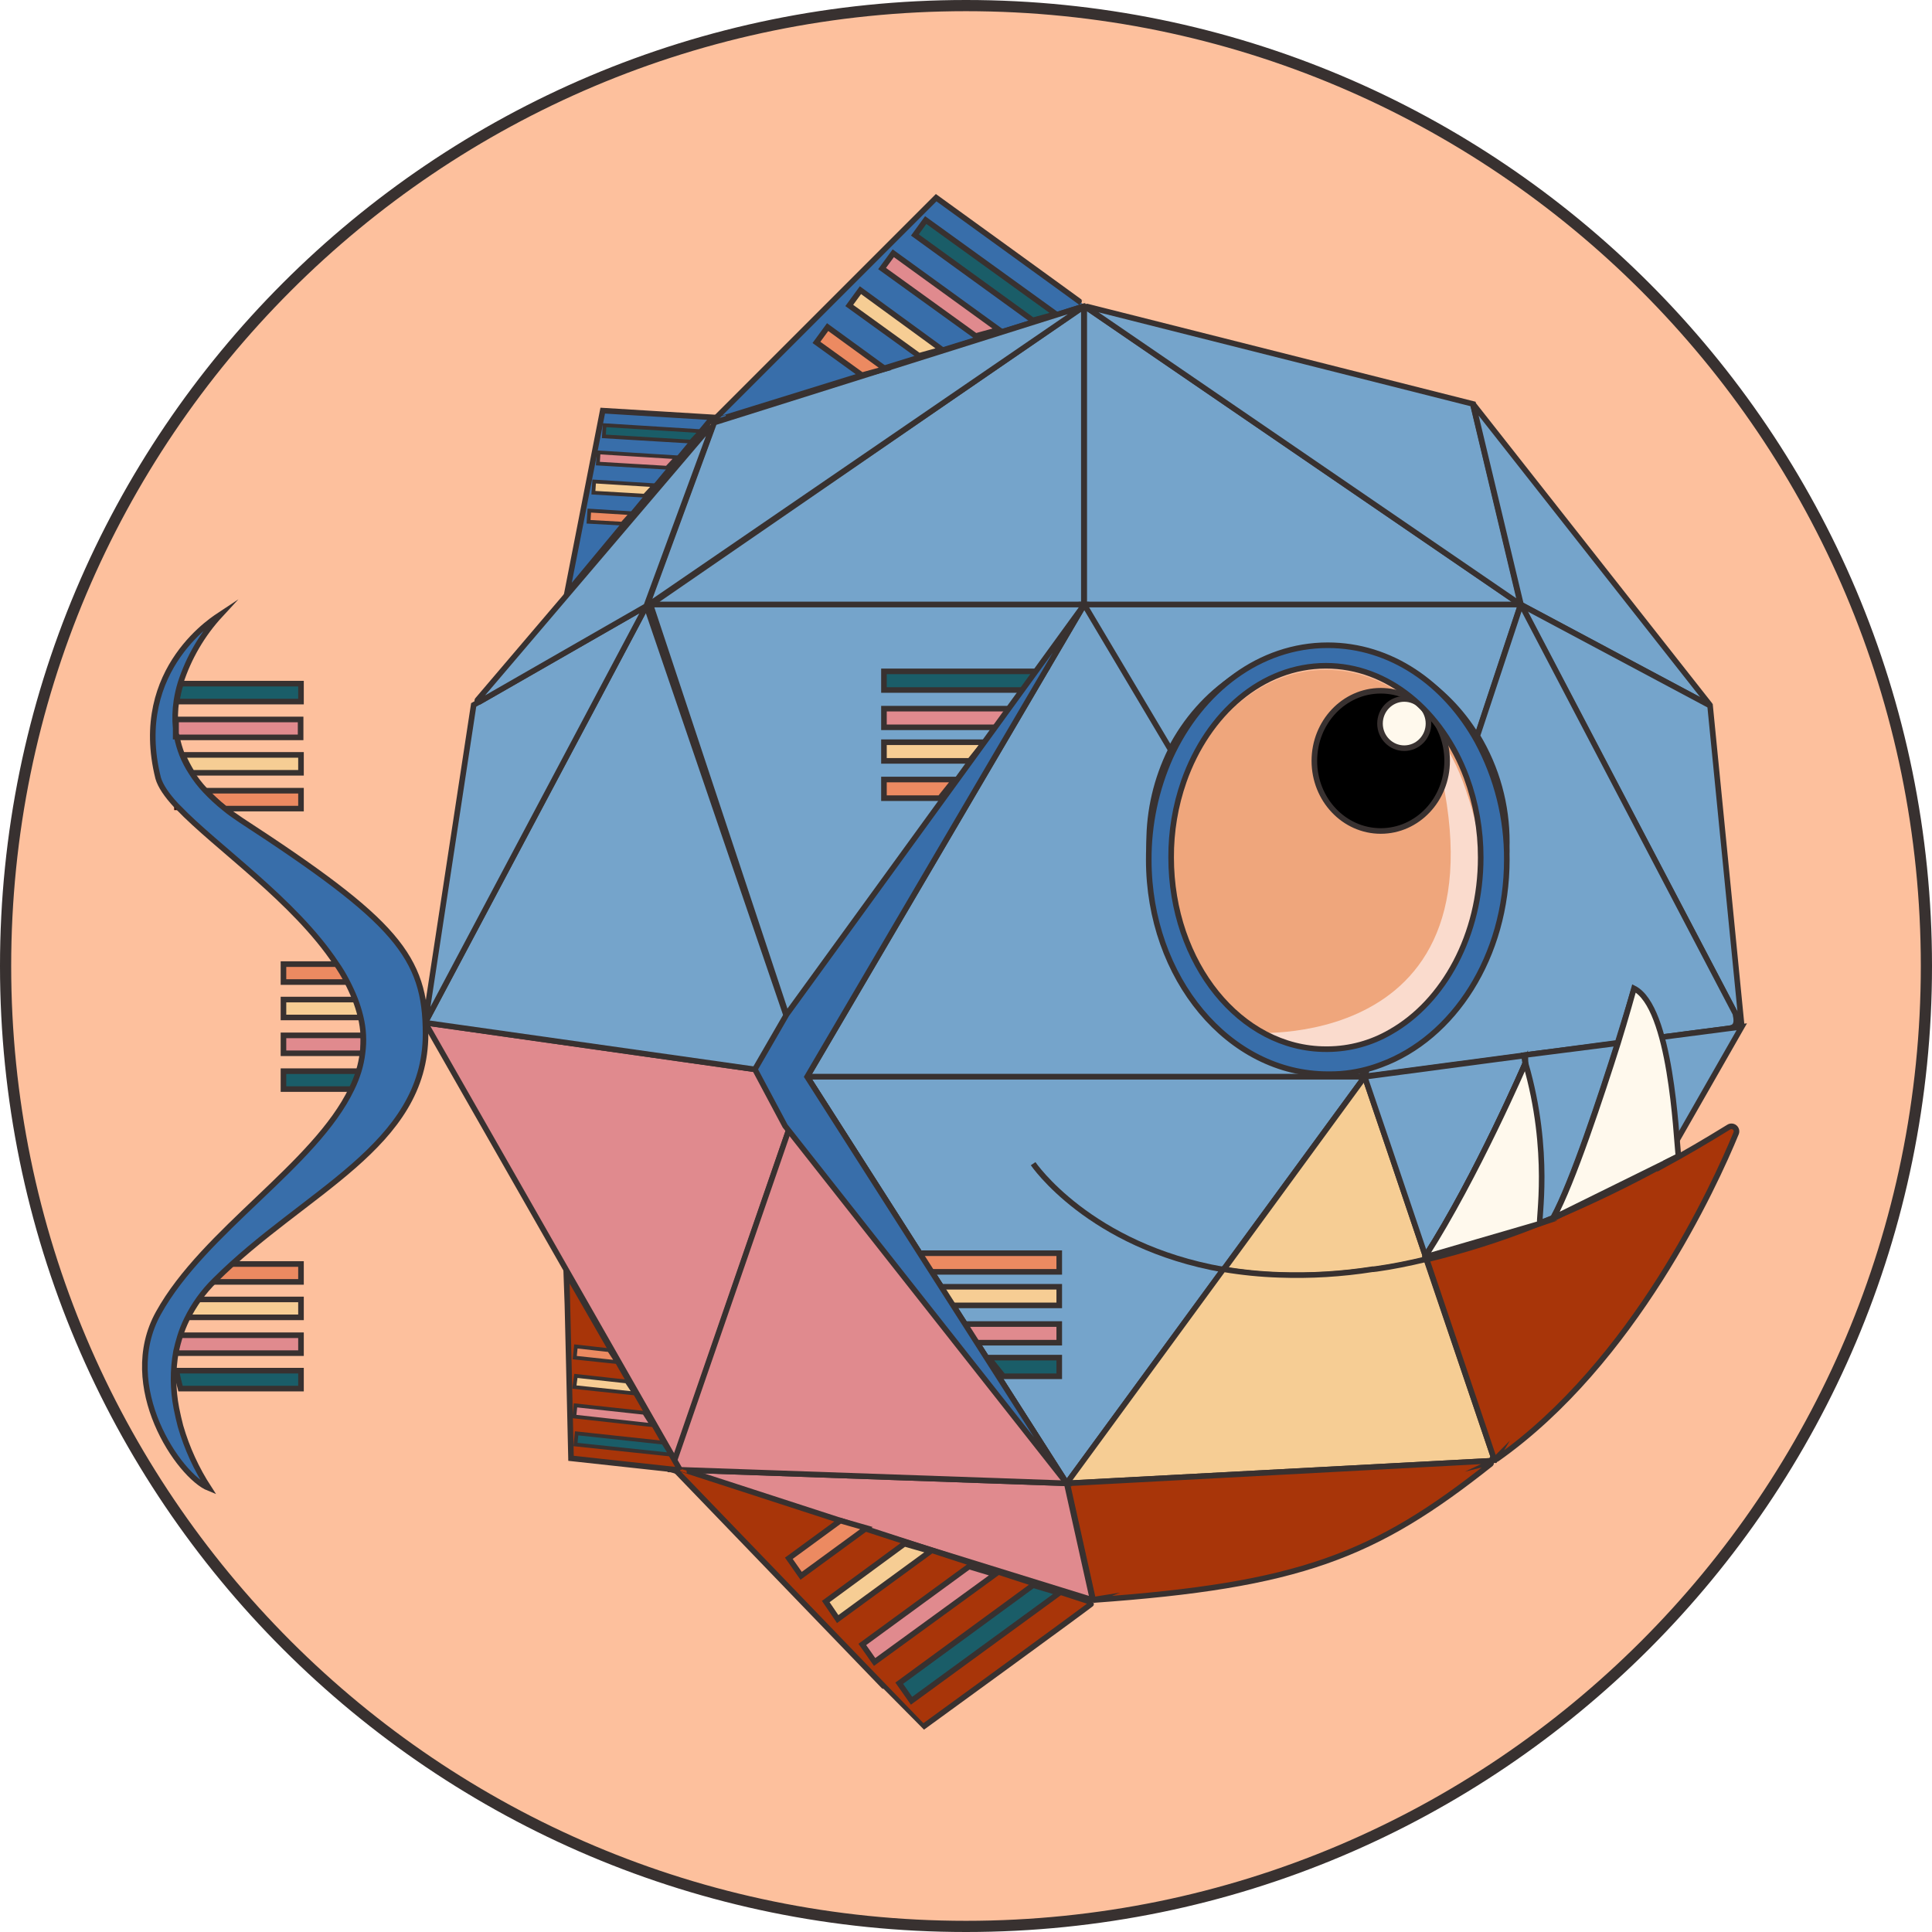
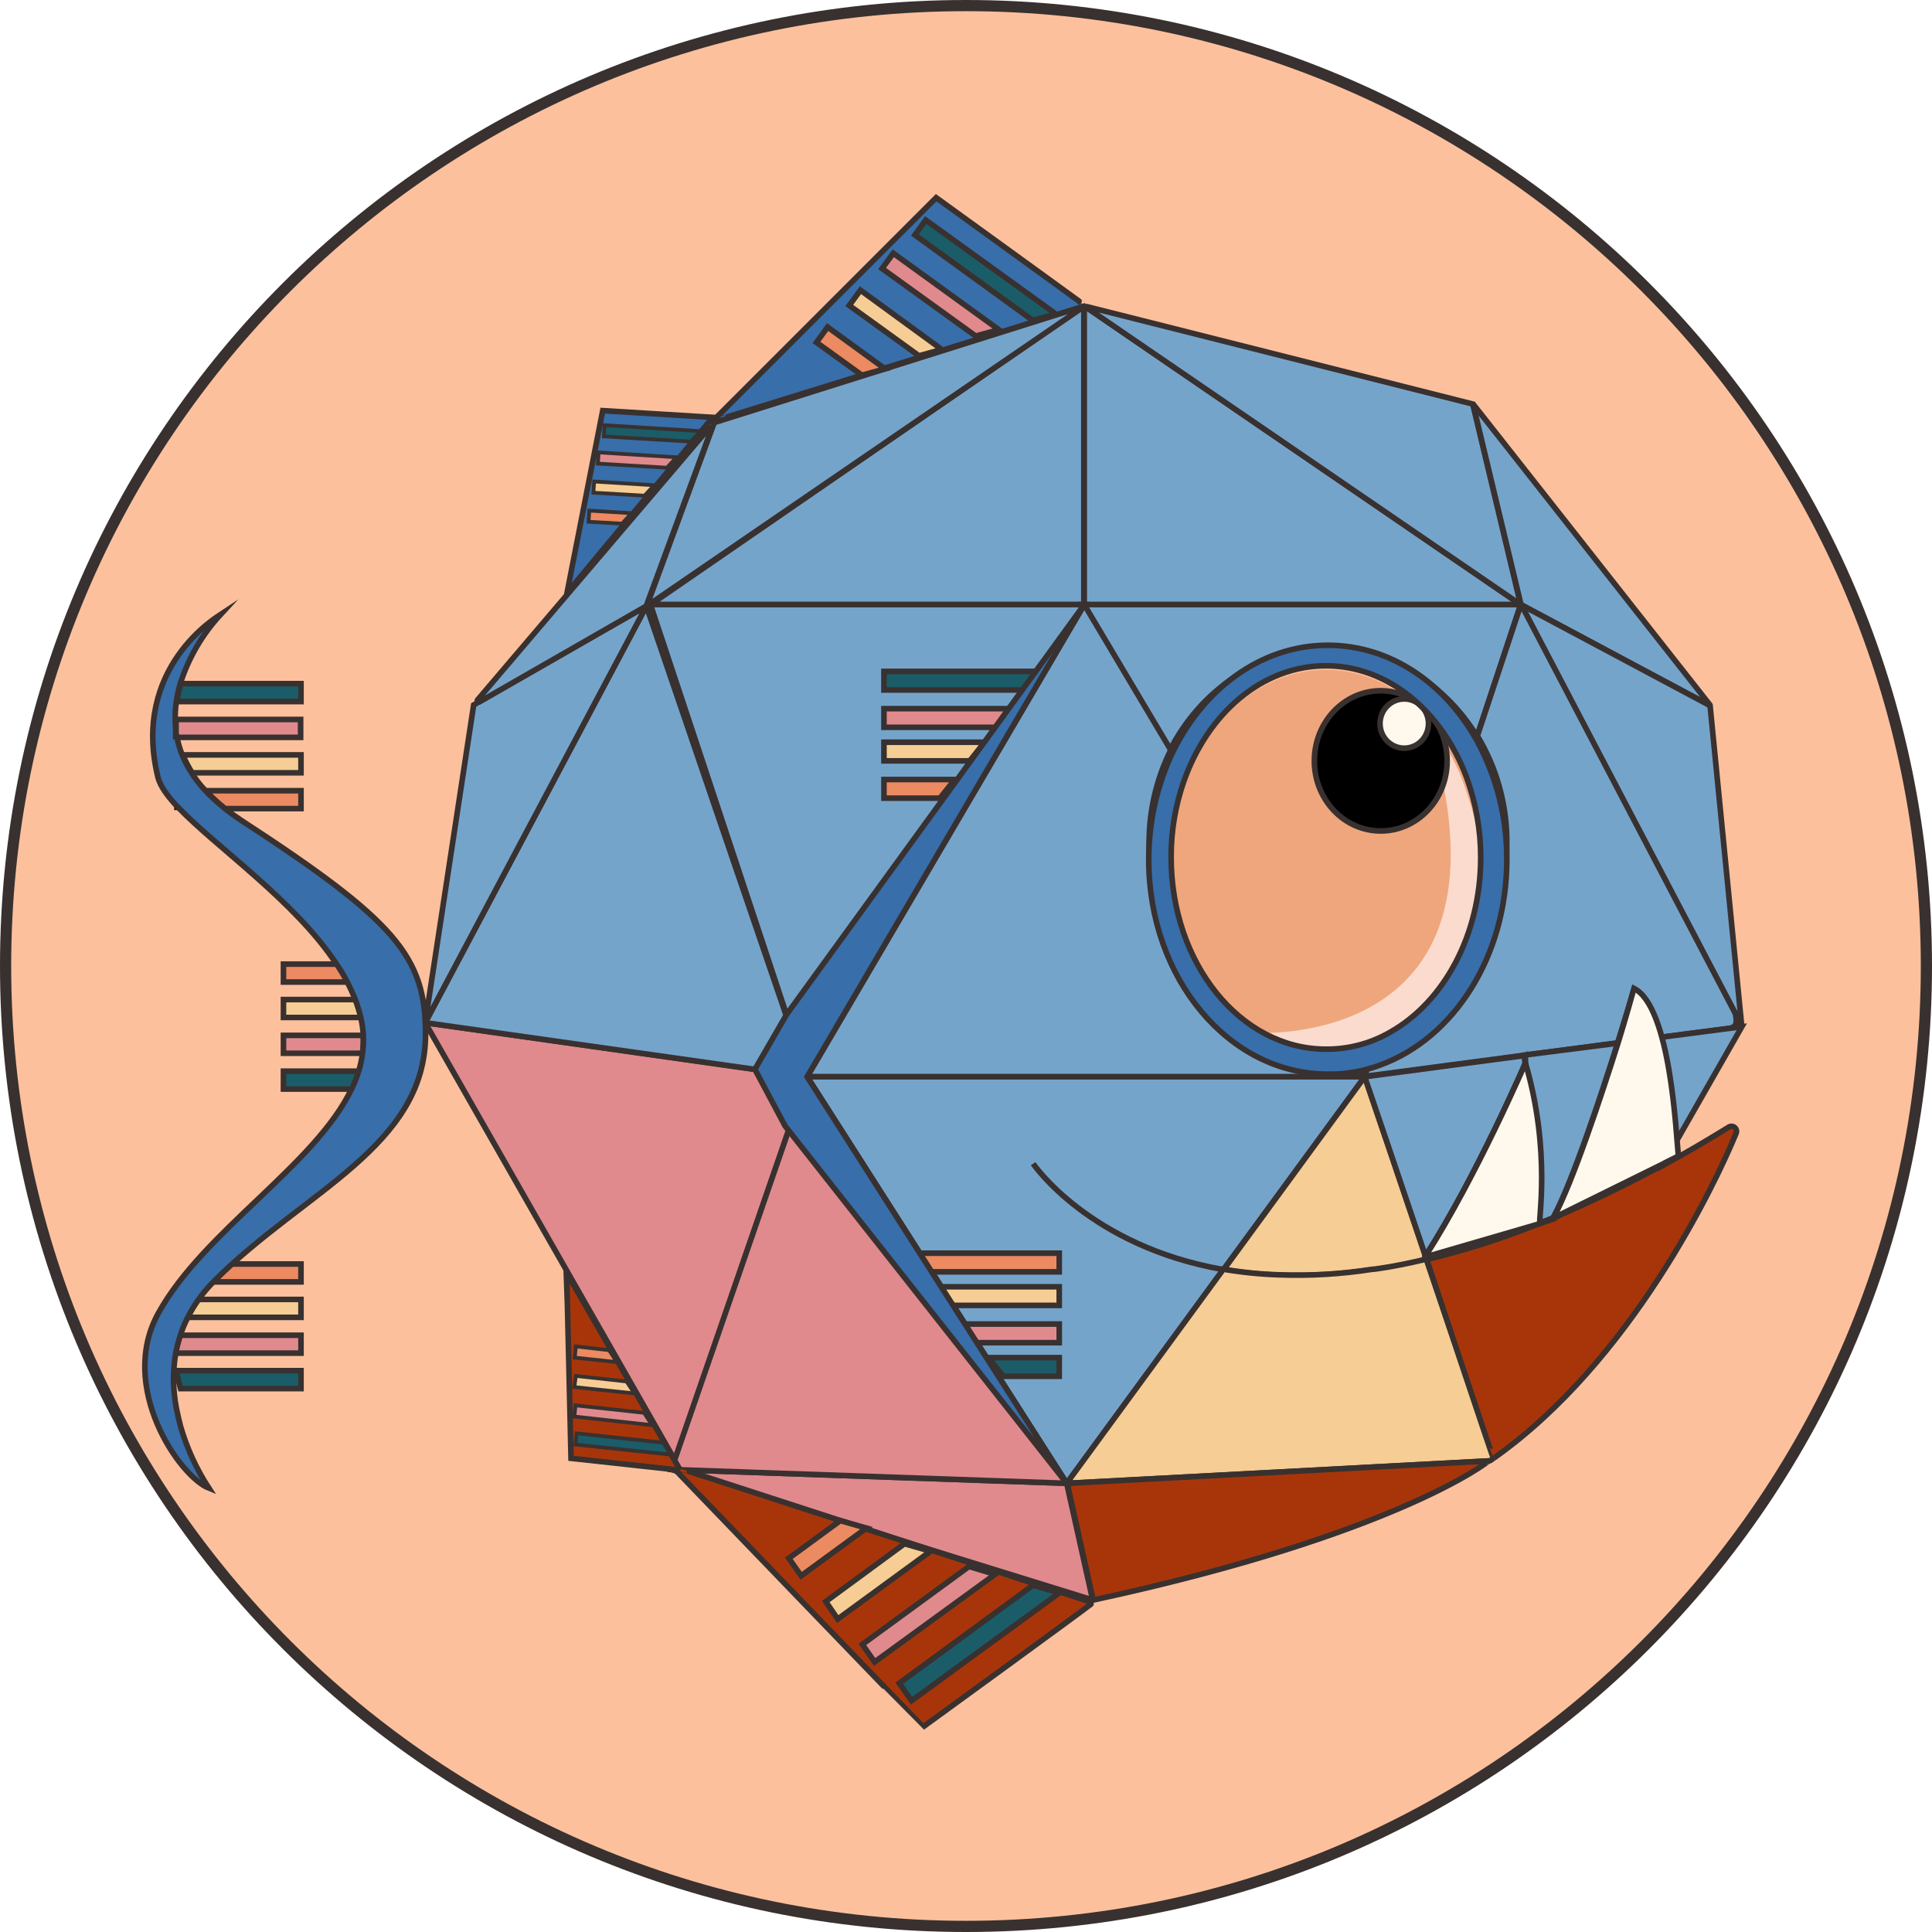
<svg xmlns="http://www.w3.org/2000/svg" id="Layer_1" data-name="Layer 1" viewBox="0 0 518 518">
  <defs>
    <style>.cls-1{fill:#fdc09d;stroke-width:3px;}.cls-1,.cls-10,.cls-11,.cls-12,.cls-13,.cls-14,.cls-15,.cls-16,.cls-17,.cls-2,.cls-3,.cls-4,.cls-5,.cls-6,.cls-7{stroke:#383130;}.cls-1,.cls-10,.cls-11,.cls-12,.cls-13,.cls-14,.cls-15,.cls-16,.cls-17,.cls-18,.cls-2,.cls-3,.cls-4,.cls-5,.cls-6,.cls-7{stroke-miterlimit:10;}.cls-2{fill:#386eaa;}.cls-10,.cls-11,.cls-12,.cls-13,.cls-2,.cls-3,.cls-4,.cls-5,.cls-6,.cls-7{stroke-width:1.5px;}.cls-3{fill:#75a4cb;}.cls-16,.cls-4{fill:#f6cd94;}.cls-5{fill:#a83509;}.cls-15,.cls-6{fill:#e08a8e;}.cls-18,.cls-7{fill:none;}.cls-8{fill:#efa67c;}.cls-9{fill:#fadbcd;}.cls-11{fill:#fff9ed;}.cls-12,.cls-14{fill:#1a5d68;}.cls-13,.cls-17{fill:#ec8a61;}.cls-18{stroke:#350a01;}</style>
  </defs>
  <circle class="cls-1" cx="259" cy="259" r="257.5" />
-   <path class="cls-2" d="M263,62s40.1,29,40,29-100.1,31.1-100,31h0Z" transform="translate(-12 -9)" />
-   <path class="cls-3" d="M187,170.7,302.3,91.3c.1-.1.3,0,.3.2v79.4a.22.22,0,0,1-.2.2H187.2A.24.24,0,0,1,187,170.7Z" transform="translate(-12 -9)" />
-   <path class="cls-3" d="M419.7,171.1,303.1,91.3c-.2-.1-.4,0-.4.2v79.6Z" transform="translate(-12 -9)" />
-   <path class="cls-3" d="M382.2,284.7l-4.3,13-6.4-10.8A48.43,48.43,0,0,0,382.2,284.7Z" transform="translate(-12 -9)" />
-   <path class="cls-3" d="M419.7,171.1,408,206.4c-8.6-14.1-23.3-23.4-40.1-23.4-18.2,0-34,11-42.2,27.1l-23.2-39Z" transform="translate(-12 -9)" />
+   <path class="cls-2" d="M251,53s40.1,29,40,29-100.1,31.1-100,31h0Z" transform="translate(0 0)" />
+   <path class="cls-3" d="M175,161.7,290.3,82.3c.1-.1.3,0,.3.2v79.4a.22.22,0,0,1-.2.2H175.2a.24.24,0,0,1-.26-.22A.21.21,0,0,1,175,161.7Z" transform="translate(0 0)" />
+   <path class="cls-3" d="M407.7,162.1,291.1,82.3c-.2-.1-.4,0-.4.2v79.6Z" transform="translate(0 0)" />
+   <path class="cls-3" d="M370.2,275.7l-4.3,13-6.4-10.8A48.79,48.79,0,0,0,370.2,275.7Z" transform="translate(0 0)" />
+   <path class="cls-3" d="M407.7,162.1,396,197.4c-8.6-14.1-23.3-23.4-40.1-23.4-18.2,0-34,11-42.2,27.1l-23.2-39Z" transform="translate(0 0)" />
  <polygon class="cls-3" points="216.4 288.7 290.7 162.1 174.4 162.1 216.4 288.7" />
-   <path class="cls-3" d="M377.9,297.7H228.4l74.3-126.6,23.2,39a55.65,55.65,0,0,0-5.8,24.9c0,28.7,21.5,52,48,52,1.2,0,2.3,0,3.5-.1Z" transform="translate(-12 -9)" />
+   <path class="cls-3" d="M365.9,288.7H216.4l74.3-126.6,23.2,39a55.58,55.58,0,0,0-5.8,24.9c0,28.7,21.5,52,48,52,1.2,0,2.3,0,3.5-.1Z" transform="translate(0 0)" />
  <polygon class="cls-3" points="286 397.7 216.4 288.7 365.9 288.7 286 397.7" />
-   <path class="cls-4" d="M394.5,346.7c-4.6,1.1-9,2-13.3,2.6h0c-.3,0-.5.1-.8.1h-.3a138.68,138.68,0,0,1-25,1.5h0a115.39,115.39,0,0,1-15-1.5l37.8-51.7,6.5,19.1,9.8,29h0Z" transform="translate(-12 -9)" />
-   <path class="cls-4" d="M411.1,400.7l-113.1,6,42-57.4a111.93,111.93,0,0,0,15,1.5h0a130.1,130.1,0,0,0,25-1.5h.3c.2,0,.5-.1.8-.1h0c4.3-.6,8.7-1.5,13.3-2.6L412.2,399A1.23,1.23,0,0,1,411.1,400.7Z" transform="translate(-12 -9)" />
-   <path class="cls-5" d="M411.7,401.5c-31.1,24.7-51.3,32.6-106.6,36.5h.2l.5-.2a.78.78,0,0,1-.9-.7L298.2,407c0-.1.1-.3.2-.3l112.7-6c.3,0,.3.4.1.5l.4-.1C411.7,401,411.9,401.3,411.7,401.5Z" transform="translate(-12 -9)" />
-   <path class="cls-6" d="M192,403l106,3.7,6.9,31a.22.22,0,0,1-.2.2L192,403Z" transform="translate(-12 -9)" />
+   <path class="cls-4" d="M382.5,337.7c-4.6,1.1-9,2-13.3,2.6h0c-.3,0-.5.1-.8.1h-.3a138.5,138.5,0,0,1-25,1.5h0a114.26,114.26,0,0,1-15-1.5l37.8-51.7,6.5,19.1,9.8,29h0Z" transform="translate(0 0)" />
+   <path class="cls-4" d="M399.1,391.7l-113.1,6,42-57.4a110.94,110.94,0,0,0,15,1.5h0a130,130,0,0,0,25-1.5h.3c.2,0,.5-.1.8-.1h0c4.3-.6,8.7-1.5,13.3-2.6L400.2,390a1.23,1.23,0,0,1-1.1,1.7Z" transform="translate(0 0)" />
+   <path class="cls-5" d="M293.1,429a6.19,6.19,0,0,1-.19-.85.07.07,0,0,1,0,0L286.2,398c0-.1.1-.3.2-.3l112.7-6C399.4,391.7,374.41,411.45,293.1,429Z" transform="translate(0 0)" />
+   <path class="cls-6" d="M180,394l106,3.7,6.9,31a.22.22,0,0,1-.2.2Z" transform="translate(0 0)" />
  <polygon class="cls-6" points="114 274.2 181 391.6 216.3 289 216.4 288.7 114 274.2" />
  <polygon class="cls-6" points="286 397.7 180 394 216.4 288.7 286 397.7" />
  <polygon class="cls-3" points="173.3 162.5 216.4 288.7 114 274.2 173.3 162.5" />
-   <path class="cls-3" d="M203.5,122.3l99.1-31.2s.1,0,0,.1L185.4,171.5h0l18.1-49.2Z" transform="translate(-12 -9)" />
+   <path class="cls-3" d="M191.5,113.3l99.1-31.2s.1,0,0,.1L173.4,162.5h0Z" transform="translate(0 0)" />
  <polygon class="cls-3" points="127 189 114 274.2 173.3 162.5 127 189" />
-   <path class="cls-3" d="M202.7,124.2l-17.4,47.2c0,.1-.1.1-.2.2l-44.6,25.6a.37.37,0,0,1-.5-.5l62-72.8C202.4,123.5,202.9,123.8,202.7,124.2Z" transform="translate(-12 -9)" />
-   <path class="cls-3" d="M406.9,117.4l12.7,53.3a.22.22,0,0,1-.2.2l-116-79.4a.19.19,0,0,1,.1-.3l64.6,16.3,38.8,9.8Z" transform="translate(-12 -9)" />
-   <path class="cls-3" d="M470.2,198l-50.4-26.9h0L407,117.6a.1.1,0,0,1,.1-.1l63.2,80.3C470.3,198,470.3,198,470.2,198Z" transform="translate(-12 -9)" />
+   <path class="cls-3" d="M190.7,115.2l-17.4,47.2c0,.1-.1.1-.2.2l-44.6,25.6a.37.37,0,0,1-.5-.15.36.36,0,0,1,0-.35l62-72.8C190.4,114.5,190.9,114.8,190.7,115.2Z" transform="translate(0 0)" />
+   <path class="cls-3" d="M394.9,108.4l12.7,53.3a.22.22,0,0,1-.2.2l-116-79.4a.2.2,0,0,1,0-.27l.07,0,64.6,16.3,38.8,9.8Z" transform="translate(0 0)" />
+   <path class="cls-3" d="M458.2,189l-50.4-26.9h0L395,108.6a.09.09,0,0,1,.1-.1h0l63.2,80.3C458.3,189,458.3,189,458.2,189Z" transform="translate(0 0)" />
  <polygon class="cls-3" points="467 275.3 458.5 189.2 407.7 162.1 467 275 467 275.3" />
-   <path class="cls-3" d="M475.1,284.8,450.5,288a102,102,0,0,1-1.5-10.1s-1.3,4.3-3.3,10.7l-67.8,9,4.3-13c19.6-6.5,33.8-26.3,33.8-49.7a54.75,54.75,0,0,0-7.9-28.6L419.8,171l57.5,109.8h0v.1h0C478,284,477,284.6,475.1,284.8Z" transform="translate(-12 -9)" />
-   <path class="cls-3" d="M421,294s-13.1,30.4-26.8,51.8l-9.8-29h0l-6.5-19.1,42.9-5.7Z" transform="translate(-12 -9)" />
-   <path class="cls-3" d="M445.7,288.7c-4.4,13.9-12.2,37.5-17.3,46.8h0c-1.2.5-2.4,1-3.6,1.4-.6-.4-3-4.4-3.9-43l-.3-2Z" transform="translate(-12 -9)" />
-   <path class="cls-5" d="M477.5,312.8c-5.7,13.9-27.4,61.5-64.2,87.4-.1.1-.3-.1-.2-.2l-.3.5h-.1l-18.2-53.9-.3-.9h0C407.9,324.4,421,294,421,294c.9,38.6,3.3,42.6,3.9,43,1.2-.5,2.4-1,3.6-1.4h.1L458.2,321l-.2.4c5.7-3.1,11.5-6.5,17.5-10.2A1.35,1.35,0,0,1,477.5,312.8Z" transform="translate(-12 -9)" />
-   <path class="cls-3" d="M479,284.3l-18.4,32.2A109.48,109.48,0,0,1,450.4,288l24.6-3.2Z" transform="translate(-12 -9)" />
-   <path class="cls-7" d="M457.9,321.3a324,324,0,0,1-29.4,14.2" transform="translate(-12 -9)" />
-   <path class="cls-7" d="M394.5,346.7a216.68,216.68,0,0,0,29.6-9.4c.3-.1.5-.2.8-.3" transform="translate(-12 -9)" />
-   <path class="cls-7" d="M289,321s15,22.1,51,28.4" transform="translate(-12 -9)" />
+   <path class="cls-3" d="M463.1,275.8,438.5,279a101.19,101.19,0,0,1-1.5-10.1s-1.3,4.3-3.3,10.7l-67.8,9,4.3-13c19.6-6.5,33.8-26.3,33.8-49.7a54.69,54.69,0,0,0-7.9-28.6L407.8,162l57.5,109.8h0v.1h0C466,275,465,275.6,463.1,275.8Z" transform="translate(0 0)" />
+   <path class="cls-3" d="M409,285s-13.1,30.4-26.8,51.8l-9.8-29h0l-6.5-19.1,42.9-5.7Z" transform="translate(0 0)" />
+   <path class="cls-3" d="M433.7,279.7c-4.4,13.9-12.2,37.5-17.3,46.8h0c-1.2.5-2.4,1-3.6,1.4-.6-.4-3-4.4-3.9-43l-.3-2Z" transform="translate(0 0)" />
+   <path class="cls-5" d="M465.5,303.8c-5.7,13.9-28.29,61.32-65.09,87.22-.1.1-17.91-53.42-17.91-53.42l-.3-.9h0C395.9,315.4,409,285,409,285c.9,38.6,3.3,42.6,3.9,43,1.2-.5,2.4-1,3.6-1.4h.1L446.2,312l-.2.4c5.7-3.1,11.5-6.5,17.5-10.2a1.35,1.35,0,0,1,2,1.6Z" transform="translate(0 0)" />
+   <path class="cls-3" d="M467,275.3l-18.4,32.2A109.39,109.39,0,0,1,438.4,279l24.6-3.2Z" transform="translate(0 0)" />
+   <path class="cls-7" d="M445.9,312.3q-14.34,7.83-29.4,14.2" transform="translate(0 0)" />
+   <path class="cls-7" d="M382.5,337.7a216.11,216.11,0,0,0,29.6-9.4c.3-.1.5-.2.8-.3" transform="translate(0 0)" />
+   <path class="cls-7" d="M277,312s15,22.1,51,28.4" transform="translate(0 0)" />
  <ellipse class="cls-7" cx="341.2" cy="216.1" rx="17.8" ry="18.8" />
  <ellipse class="cls-7" cx="341.2" cy="216.1" rx="17.8" ry="18.8" />
-   <path class="cls-8" d="M405.2,218.5c-6.6-17.6-21-29.9-37.7-29.9-17.1,0-31.7,12.8-38.1,31A61,61,0,0,0,326,240c0,28.4,18.6,51.4,41.5,51.4h.5a35,35,0,0,0,16.8-4.6c14.3-8.1,24.2-26,24.2-46.8A63.07,63.07,0,0,0,405.2,218.5Z" transform="translate(-12 -9)" />
-   <path class="cls-9" d="M409,240.6c0,20.8-10.9,38.1-25.2,46.2a33.89,33.89,0,0,1-16.8,4.6h-.5a34.78,34.78,0,0,1-18.6-5.4l.1-.1s75,5.5,46.5-83.8a53.54,53.54,0,0,1,9.7,16.4C406.6,225.1,409,232.9,409,240.6Z" transform="translate(-12 -9)" />
+   <path class="cls-8" d="M393.2,209.5c-6.6-17.6-21-29.9-37.7-29.9-17.1,0-31.7,12.8-38.1,31A60.84,60.84,0,0,0,314,231c0,28.4,18.6,51.4,41.5,51.4h.5a35,35,0,0,0,16.8-4.6c14.3-8.1,24.2-26,24.2-46.8A63.07,63.07,0,0,0,393.2,209.5Z" transform="translate(0 0)" />
+   <path class="cls-9" d="M397,231.6c0,20.8-10.9,38.1-25.2,46.2a33.84,33.84,0,0,1-16.8,4.6h-.5a34.78,34.78,0,0,1-18.6-5.4l.1-.1s75,5.5,46.5-83.8a53.56,53.56,0,0,1,9.7,16.4C394.6,216.1,397,223.9,397,231.6Z" transform="translate(0 0)" />
  <ellipse class="cls-10" cx="370.2" cy="204" rx="17.8" ry="18.8" />
  <ellipse class="cls-11" cx="376.5" cy="194" rx="6.5" ry="6.6" />
-   <path class="cls-7" d="M216.9,413.6" transform="translate(-12 -9)" />
-   <path class="cls-11" d="M462,319l-3.8,1.9-29.6,14.6h-.1c5.1-9.3,12.9-32.9,17.3-46.8,2-6.4,4.3-14.7,4.3-14.7h0C460,279,461.4,313.4,462,319Z" transform="translate(-12 -9)" />
-   <path class="cls-7" d="M428.5,335.5Z" transform="translate(-12 -9)" />
+   <path class="cls-7" d="M204.9,404.6" transform="translate(0 0)" />
+   <path class="cls-11" d="M450,310l-3.8,1.9-29.6,14.6h-.1c5.1-9.3,12.9-32.9,17.3-46.8,2-6.4,4.3-14.7,4.3-14.7h0C448,270,449.4,304.4,450,310Z" transform="translate(0 0)" />
+   <path class="cls-7" d="M416.5,326.5" transform="translate(0 0)" />
  <line class="cls-7" x1="450" y1="310" x2="446.2" y2="311.9" />
-   <path class="cls-11" d="M425,337l-.9.3L394.2,346H394a.22.22,0,0,1,.2-.2h0C407.9,324.4,421,294,421,294c7,24,3.3,42.6,3.9,43Z" transform="translate(-12 -9)" />
+   <path class="cls-11" d="M413,328l-.9.3L382.2,337H382a.22.22,0,0,1,.2-.2h0C395.9,315.4,409,285,409,285c7,24,3.3,42.6,3.9,43Z" transform="translate(0 0)" />
  <polygon class="cls-12" points="276 185 237 185 237 180 280 180 276 185" />
  <polygon class="cls-6" points="268 195 237 195 237 190 272 190 268 195" />
  <polygon class="cls-4" points="260 204 237 204 237 199 264 199 260 204" />
  <polygon class="cls-13" points="252 214 237 214 237 209 256 209 252 214" />
  <polygon class="cls-13" points="246 341 284 341 284 336 242 336 246 341" />
  <polygon class="cls-4" points="253 350 284 350 284 345 249 345 253 350" />
  <polygon class="cls-6" points="261 360 284 360 284 355 257 355 261 360" />
  <polygon class="cls-12" points="269 369 284 369 284 364 265 364 269 369" />
  <polygon class="cls-2" points="290.7 162.1 210.9 272 202.4 286.7 210.5 301.9 286 397.7 216.4 288.7 290.7 162.1" />
  <polygon class="cls-12" points="276.9 85.9 245.3 63 248.2 59 283.1 84.2 276.9 85.9" />
  <polygon class="cls-6" points="261.6 90.1 236.5 72 239.5 67.9 267.8 88.4 261.6 90.1" />
  <polygon class="cls-4" points="246.4 95.4 227.7 81.9 230.7 77.8 252.5 93.7 246.4 95.4" />
  <polygon class="cls-13" points="231.1 100.6 218.9 91.8 221.9 87.7 237.3 98.9 231.1 100.6" />
-   <path class="cls-2" d="M173.6,119.1l29.5,1.8L164,168h0C164.3,166.4,173.6,119.1,173.6,119.1Z" transform="translate(-12 -9)" />
+   <path class="cls-2" d="M161.6,110.1l29.5,1.8L152,159h0C152.3,157.4,161.6,110.1,161.6,110.1Z" transform="translate(0 0)" />
  <polygon class="cls-14" points="185.2 118.4 161.9 117 162.1 114 187.8 115.6 185.2 118.4" />
  <polygon class="cls-15" points="178.8 125.4 160.3 124.3 160.5 121.3 181.4 122.6 178.8 125.4" />
  <polygon class="cls-16" points="172.8 132.9 159.1 132.1 159.3 129.1 175.4 130.1 172.8 132.9" />
  <polygon class="cls-17" points="166.8 140.4 157.8 139.9 158 136.9 169.3 137.6 166.8 140.4" />
-   <path class="cls-18" d="M59.6,206.6h-.3v-2.2A7.8,7.8,0,0,0,59.6,206.6Z" transform="translate(-12 -9)" />
+   <path class="cls-18" d="M47.6,197.6h-.3v-2.2A7.84,7.84,0,0,0,47.6,197.6Z" transform="translate(0 0)" />
  <rect class="cls-6" x="47.2" y="192.9" width="33.4" height="4.8" />
-   <path class="cls-12" d="M92.7,192.3v4.8H59.4a27.69,27.69,0,0,1,1.1-4.8Z" transform="translate(-12 -9)" />
-   <path class="cls-4" d="M92.7,211.4v4.8H63.5a36.73,36.73,0,0,1-2.5-4.8Z" transform="translate(-12 -9)" />
-   <path class="cls-18" d="M59.8,225.7h-.6v-.6Z" transform="translate(-12 -9)" />
-   <path class="cls-13" d="M92.7,221v4.8H72.3a49.21,49.21,0,0,1-5.2-4.8Z" transform="translate(-12 -9)" />
-   <path class="cls-4" d="M92.7,357.4v4.8H59.2v-1a26.64,26.64,0,0,1,1-3.8Z" transform="translate(-12 -9)" />
-   <path class="cls-13" d="M92.7,347.9v4.8H62.1a39.75,39.75,0,0,1,2.8-4.8Z" transform="translate(-12 -9)" />
+   <path class="cls-12" d="M80.7,183.3v4.8H47.4a27.15,27.15,0,0,1,1.1-4.8Z" transform="translate(0 0)" />
+   <path class="cls-4" d="M80.7,202.4v4.8H51.5a36.44,36.44,0,0,1-2.5-4.8Z" transform="translate(0 0)" />
+   <path class="cls-18" d="M47.8,216.7h-.6v-.6Z" transform="translate(0 0)" />
+   <path class="cls-13" d="M80.7,212v4.8H60.3a49.2,49.2,0,0,1-5.2-4.8Z" transform="translate(0 0)" />
+   <path class="cls-4" d="M80.7,348.4v4.8H47.2v-1a26.23,26.23,0,0,1,1-3.8Z" transform="translate(0 0)" />
+   <path class="cls-13" d="M80.7,338.9v4.8H50.1a40.33,40.33,0,0,1,2.8-4.8Z" transform="translate(0 0)" />
  <rect class="cls-6" x="47.3" y="358" width="33.4" height="4.8" />
-   <path class="cls-12" d="M92.7,376.5v4.8H60.4c-.4-1.5-.8-3.1-1.1-4.8Z" transform="translate(-12 -9)" />
-   <path class="cls-4" d="M108.9,281.8H88V277h20a31.17,31.17,0,0,1,.9,4.4Z" transform="translate(-12 -9)" />
-   <path class="cls-13" d="M106.5,272.3H88v-4.8h16.6C105.3,269.1,105.9,270.7,106.5,272.3Z" transform="translate(-12 -9)" />
-   <path class="cls-6" d="M109.3,291.4H88v-4.8h21.4A38.46,38.46,0,0,1,109.3,291.4Z" transform="translate(-12 -9)" />
-   <path class="cls-12" d="M108.6,296.2a42.09,42.09,0,0,1-1.2,4.8H88v-4.8Z" transform="translate(-12 -9)" />
-   <path class="cls-12" d="M126,283.2" transform="translate(-12 -9)" />
-   <path class="cls-5" d="M259.5,472s45.7-33.2,45.5-33.3c0,0-113.1-36.8-113-36.7h0S259.4,472,259.5,472Z" transform="translate(-12 -9)" />
+   <path class="cls-12" d="M80.7,367.5v4.8H48.4c-.4-1.5-.8-3.1-1.1-4.8Z" transform="translate(0 0)" />
+   <path class="cls-4" d="M96.9,272.8H76V268H96a29.85,29.85,0,0,1,.9,4.4Z" transform="translate(0 0)" />
+   <path class="cls-13" d="M94.5,263.3H76v-4.8H92.6C93.3,260.1,93.9,261.7,94.5,263.3Z" transform="translate(0 0)" />
+   <path class="cls-6" d="M97.3,282.4H76v-4.8H97.4A38.46,38.46,0,0,1,97.3,282.4Z" transform="translate(0 0)" />
+   <path class="cls-12" d="M96.6,287.2a44.3,44.3,0,0,1-1.2,4.8H76v-4.8Z" transform="translate(0 0)" />
+   <path class="cls-12" d="M114,274.2" transform="translate(0 0)" />
+   <path class="cls-5" d="M247.5,463s45.7-33.2,45.5-33.3c0,0-113.1-36.8-113-36.7h0S247.4,463,247.5,463Z" transform="translate(0 0)" />
  <polygon class="cls-12" points="277 425 241.1 451.3 244.4 456 284 427.1 277 425" />
  <polygon class="cls-6" points="259.8 420 231.2 440.9 234.5 445.6 266.8 422.1 259.8 420" />
  <polygon class="cls-4" points="242.5 413.9 221.4 429.4 224.6 434.1 249.5 415.9 242.5 413.9" />
  <polygon class="cls-13" points="225.3 407.7 211.5 417.8 214.8 422.5 232.3 409.7 225.3 407.7" />
-   <path class="cls-5" d="M165.1,400s29.4,3.2,29.3,3.2l-30.5-53h0C164,351.9,165.1,400,165.1,400Z" transform="translate(-12 -9)" />
+   <path class="cls-5" d="M153.1,391s29.4,3.2,29.3,3.2l-30.5-53h0C152,342.9,153.1,391,153.1,391Z" transform="translate(0 0)" />
  <polygon class="cls-14" points="177.8 386.8 154.6 384.3 154.3 387.3 179.8 390 177.8 386.8" />
  <polygon class="cls-15" points="172.7 378.8 154.3 376.8 154 379.8 174.8 382.1 172.7 378.8" />
  <polygon class="cls-16" points="168 370.4 154.4 368.9 154 371.9 170.1 373.6 168 370.4" />
  <polygon class="cls-17" points="163.3 362 154.4 361 154.1 364 165.4 365.2 163.3 362" />
-   <path class="cls-2" d="M126.1,286.2c0,30.2-32.6,42.2-56.5,66.1a37.86,37.86,0,0,0-7.5,10.4,31.89,31.89,0,0,0-1.9,4.8c-.4,1.3-.7,2.5-1,3.8a41.33,41.33,0,0,0,.1,15.3c.3,1.6.7,3.2,1.1,4.8A62.33,62.33,0,0,0,68,408c-8-3.2-24.5-27.3-13.5-47,12.2-22,42-39.6,51.8-60.1a31.89,31.89,0,0,0,1.9-4.8,27.34,27.34,0,0,0,1-4.8,25.72,25.72,0,0,0,.2-4.8,26.48,26.48,0,0,0-.7-4.8c0-.1-.1-.3-.1-.4a37.32,37.32,0,0,0-1.4-4.4,51.14,51.14,0,0,0-2.2-4.8,40.86,40.86,0,0,0-2.9-4.8C90.9,250.4,69.8,236,59.8,225.5l-.6-.6c-2.5-2.7-4.2-5.2-4.8-7.3C47,188,70.5,174.2,71.1,173.8a49.34,49.34,0,0,0-10.7,18.3,33.76,33.76,0,0,0-1.1,4.8,30.43,30.43,0,0,0-.2,7.4v2.2h.3a29,29,0,0,0,1.4,4.8,27.57,27.57,0,0,0,2.5,4.8,31,31,0,0,0,3.7,4.8,49.21,49.21,0,0,0,5.2,4.8c1.3,1.1,2.8,2.1,4.4,3.2C118.2,256,126.1,265.5,126.1,286.2Z" transform="translate(-12 -9)" />
-   <path class="cls-2" d="M408.1,207.8C399.5,192.2,384.8,182,368,182c-18.2,0-34,12.1-42.2,30a67,67,0,0,0-5.8,27.5c0,31.8,21.5,57.5,48,57.5,1.2,0,2.3,0,3.5-.1a38.68,38.68,0,0,0,10.7-2.4c19.6-7.2,33.8-29.1,33.8-55A65.89,65.89,0,0,0,408.1,207.8Zm-23.3,77.9a33.89,33.89,0,0,1-16.8,4.6h-.5c-22.9,0-41.5-23-41.5-51.4a61,61,0,0,1,3.4-20.4c6.4-18.2,21-31,38.1-31,16.7,0,31.1,12.2,37.7,29.9a62.21,62.21,0,0,1,3.8,21.5C409,259.7,399.1,277.6,384.8,285.7Z" transform="translate(-12 -9)" />
+   <path class="cls-2" d="M114.1,277.2c0,30.2-32.6,42.2-56.5,66.1a38,38,0,0,0-7.5,10.4,31.94,31.94,0,0,0-1.9,4.8c-.4,1.3-.7,2.5-1,3.8a41.21,41.21,0,0,0,.1,15.3c.3,1.6.7,3.2,1.1,4.8A62.26,62.26,0,0,0,56,399c-8-3.2-24.5-27.3-13.5-47,12.2-22,42-39.6,51.8-60.1a31.94,31.94,0,0,0,1.9-4.8,27.11,27.11,0,0,0,1-4.8,25.69,25.69,0,0,0,.2-4.8,26.85,26.85,0,0,0-.7-4.8c0-.1-.1-.3-.1-.4a38.1,38.1,0,0,0-1.4-4.4,49.5,49.5,0,0,0-2.2-4.8,41.07,41.07,0,0,0-2.9-4.8C78.9,241.4,57.8,227,47.8,216.5l-.6-.6c-2.5-2.7-4.2-5.2-4.8-7.3C35,179,58.5,165.2,59.1,164.8a49.37,49.37,0,0,0-10.7,18.3,34.39,34.39,0,0,0-1.1,4.8,30.54,30.54,0,0,0-.2,7.4v2.2h.3a29.65,29.65,0,0,0,1.4,4.8,27,27,0,0,0,2.5,4.8,30.69,30.69,0,0,0,3.7,4.8,49.2,49.2,0,0,0,5.2,4.8c1.3,1.1,2.8,2.1,4.4,3.2C106.2,247,114.1,256.5,114.1,277.2Z" transform="translate(0 0)" />
+   <path class="cls-2" d="M396.1,198.8C387.5,183.2,372.8,173,356,173c-18.2,0-34,12.1-42.2,30a67,67,0,0,0-5.8,27.5c0,31.8,21.5,57.5,48,57.5,1.2,0,2.3,0,3.5-.1a38.89,38.89,0,0,0,10.7-2.4c19.6-7.2,33.8-29.1,33.8-55A65.93,65.93,0,0,0,396.1,198.8Zm-23.3,77.9a33.84,33.84,0,0,1-16.8,4.6h-.5c-22.9,0-41.5-23-41.5-51.4a60.84,60.84,0,0,1,3.4-20.4c6.4-18.2,21-31,38.1-31,16.7,0,31.1,12.2,37.7,29.9a62.36,62.36,0,0,1,3.8,21.5c0,20.8-9.9,38.7-24.2,46.8Z" transform="translate(0 0)" />
</svg>
